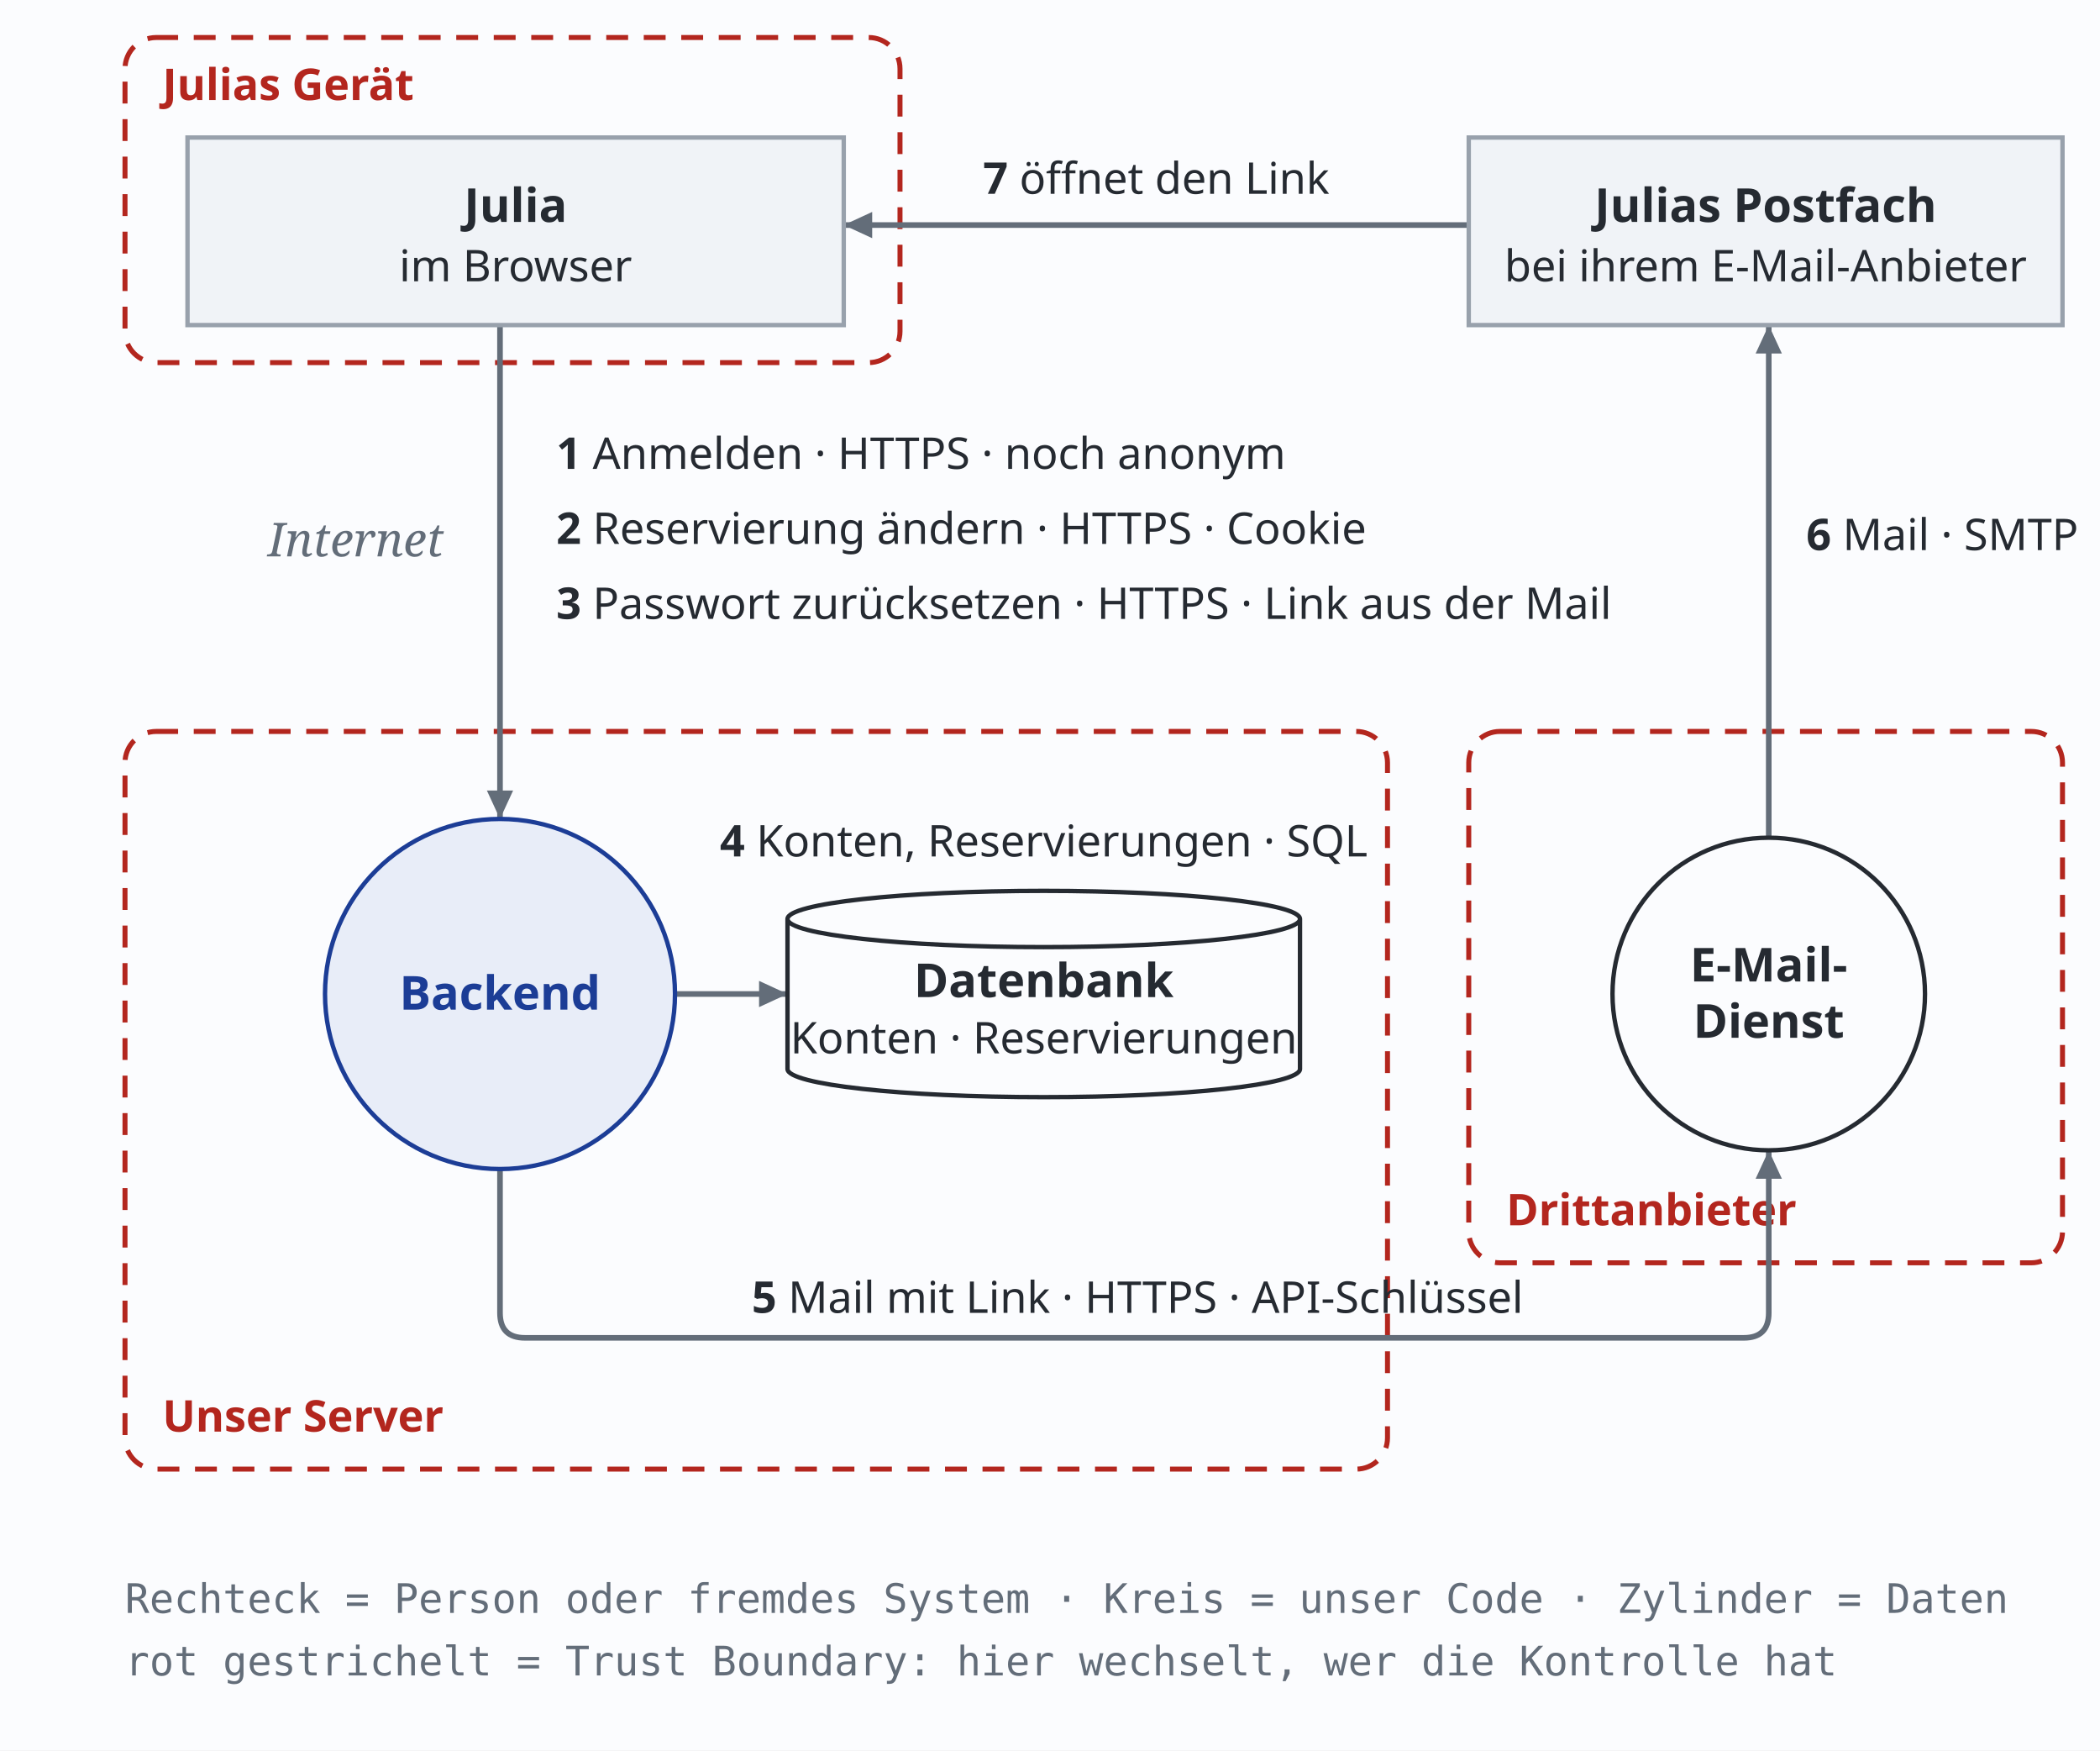
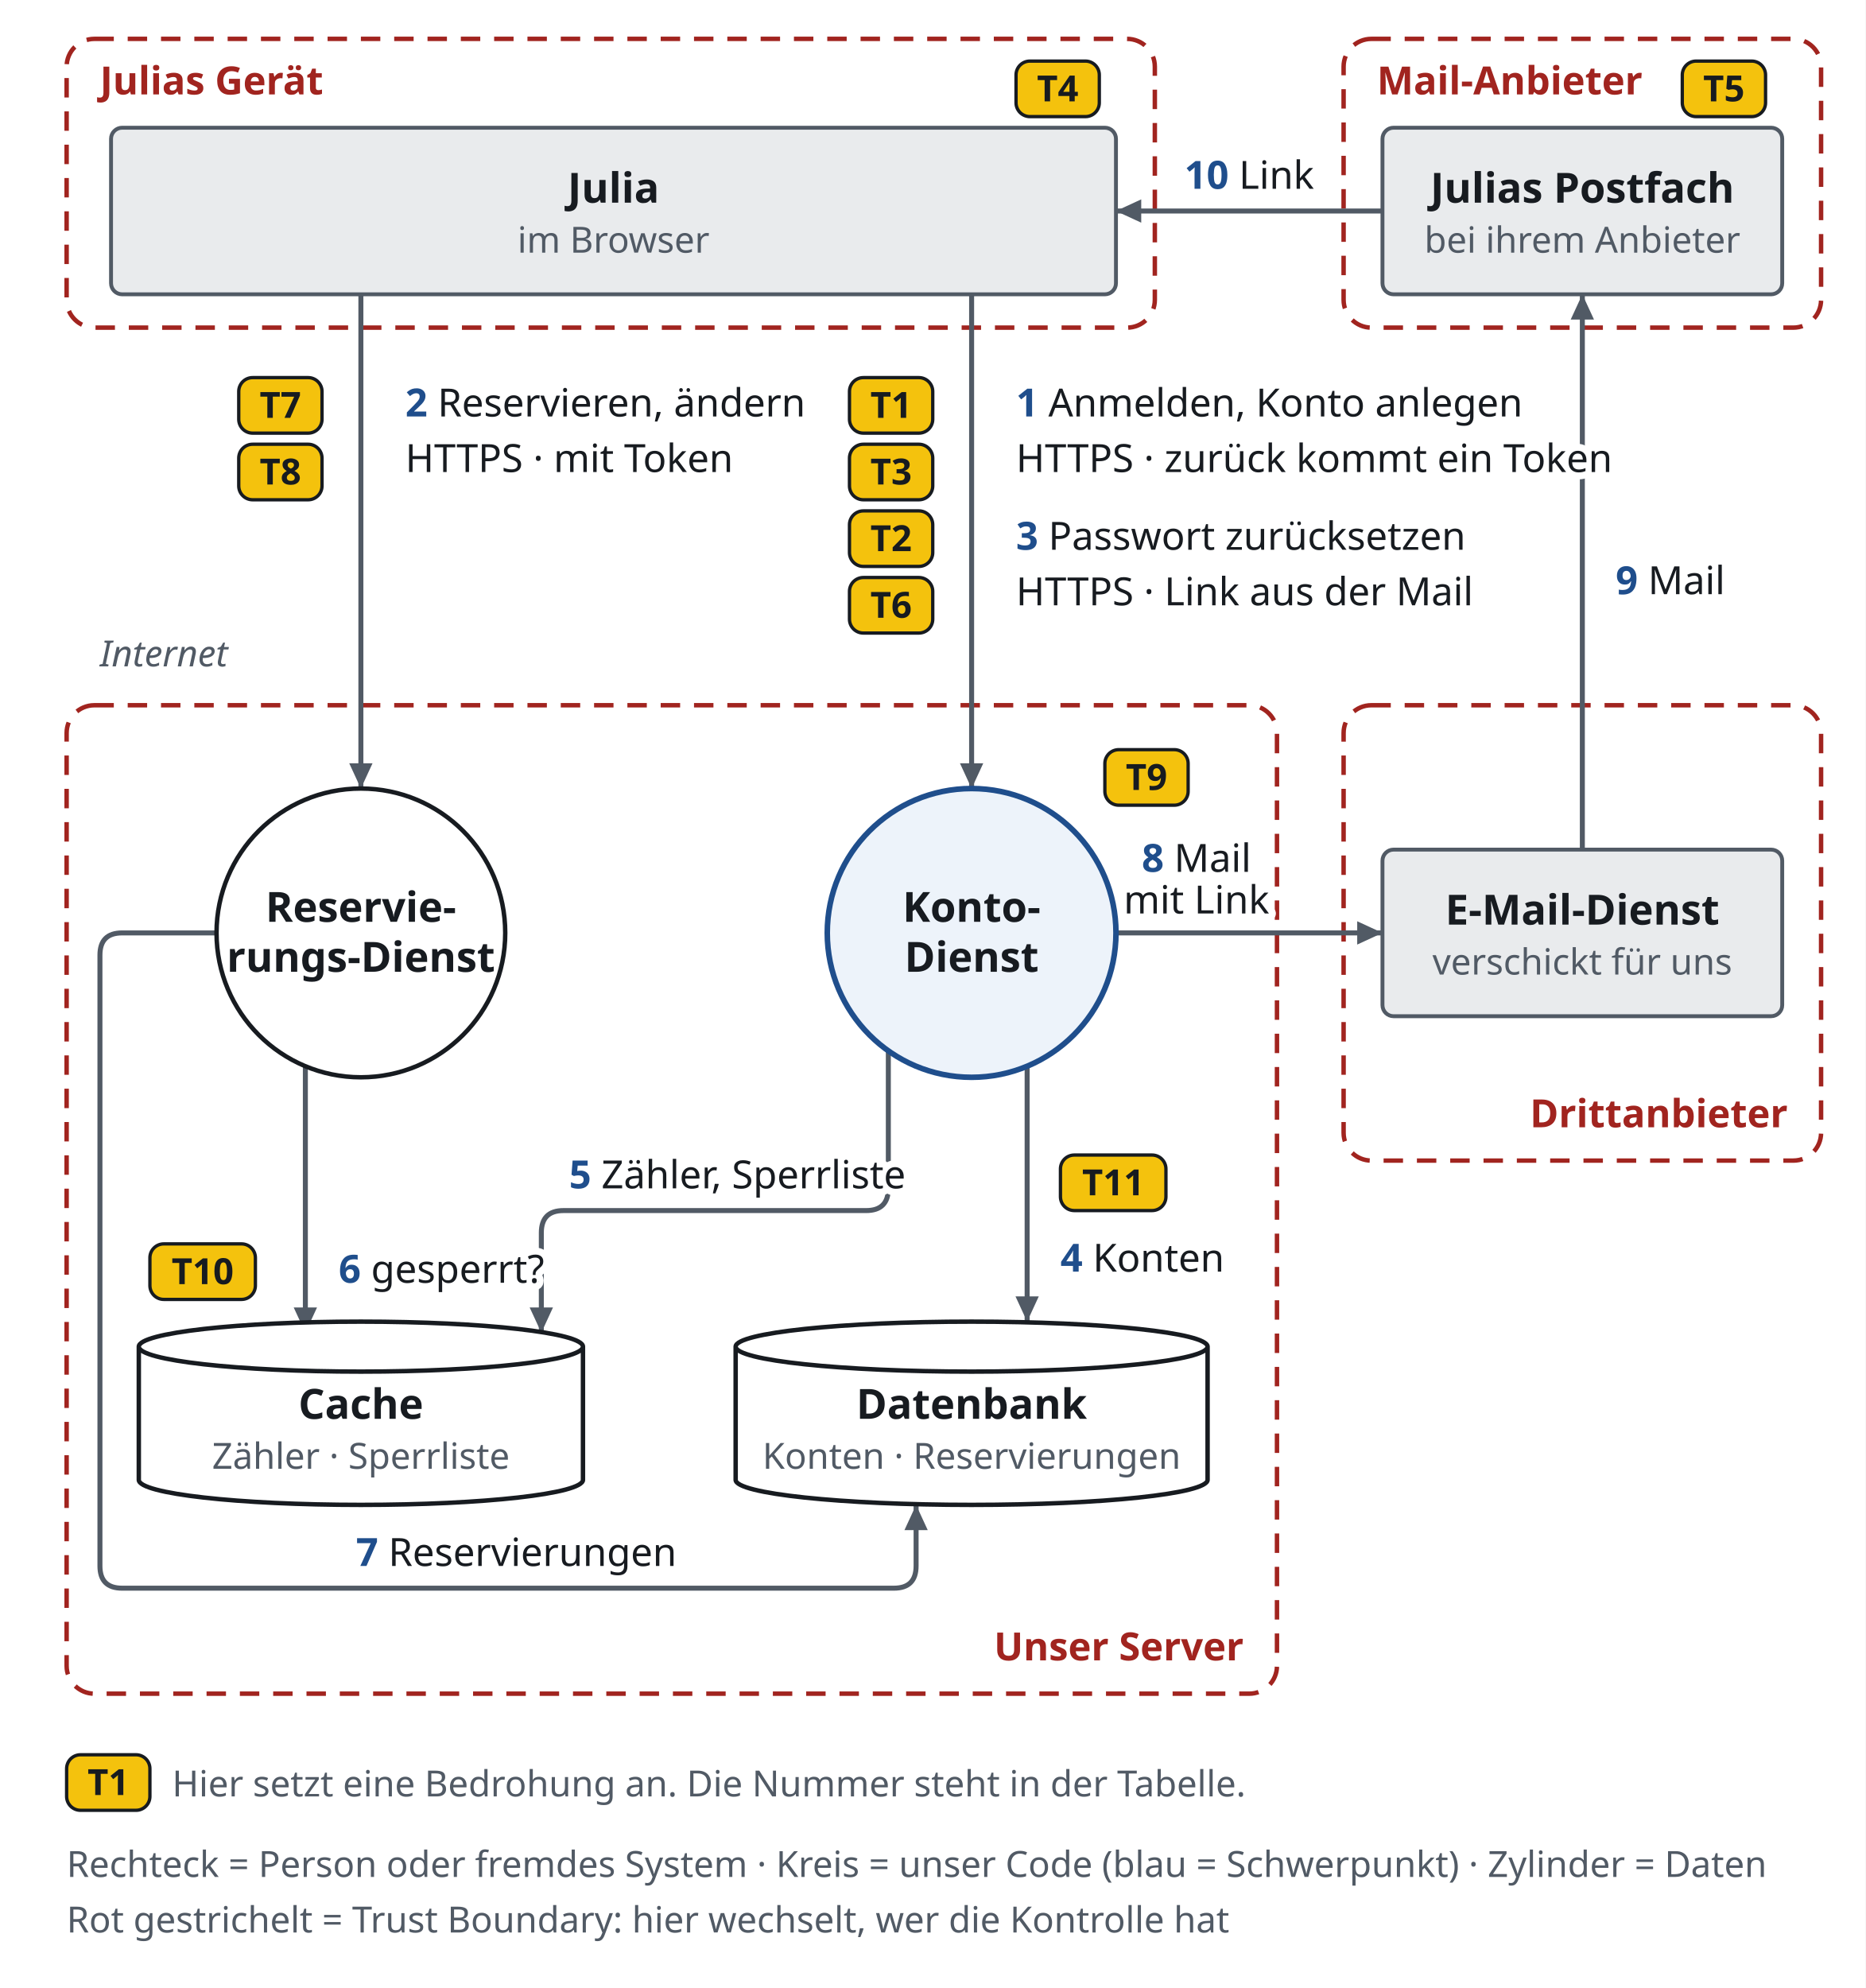
- <svg xmlns="http://www.w3.org/2000/svg" width="672" viewBox="0 0 672 560" role="img" aria-labelledby="tm-dfd-title tm-dfd-desc">
+ <svg xmlns="http://www.w3.org/2000/svg" width="672" viewBox="0 0 672 716" role="img" aria-labelledby="tm-title tm-desc">
  <style>
-     .paper { fill: #FBFCFE; } .gap { stroke: #FBFCFE; }
-     .ink-s { stroke: #252A31; } .ink-f { fill: #252A31; }
-     .muted-s { stroke: #636D79; } .muted-f { fill: #636D79; }
-     .soft-s { stroke: #98A1AC; }
-     .input { fill: #F0F3F7; stroke: #98A1AC; }
-     .acc { fill: #E8EDF8; stroke: #1C3D96; } .acc-f { fill: #1C3D96; }
-     .name { fill: #252A31; font: 600 15px Bahnschrift, "Segoe UI", sans-serif; }
-     .name-s { fill: #252A31; font: 600 14px Bahnschrift, "Segoe UI", sans-serif; }
-     .name-acc { fill: #1C3D96; font: 600 15px Bahnschrift, "Segoe UI", sans-serif; }
-     .mono { fill: #636D79; font: 400 13px "Cascadia Mono", Consolas, monospace; }
-     .aside { fill: #636D79; font: italic 400 15px "Sitka Text", Georgia, serif; }
-     .num { fill: #252A31; font: 600 13px "Cascadia Mono", Consolas, monospace; }
-     @media (prefers-color-scheme: dark) {
-       .paper { fill: #1F2E28; } .gap { stroke: #1F2E28; }
-       .ink-s { stroke: #E1E7DE; } .ink-f { fill: #E1E7DE; }
-       .muted-s { stroke: #9BAAA0; } .muted-f { fill: #9BAAA0; }
-       .soft-s { stroke: #6F8177; }
-       .input { fill: #26372F; stroke: #6F8177; }
-       .acc { fill: #2A3D46; stroke: #A9C9F1; } .acc-f { fill: #A9C9F1; }
-       .name, .name-s { fill: #E1E7DE; } .name-acc { fill: #A9C9F1; }
-       .mono, .aside { fill: #9BAAA0; } .num { fill: #E1E7DE; }
-     }
+     text { font-family: Barlow, "Segoe UI", system-ui, sans-serif; fill: #171B20; }
+     .name { font-size: 15px; font-weight: 700; }
+     .sub { font-size: 13px; fill: #515A65; }
+     .lbl { font-size: 14px; paint-order: stroke; stroke: #FFFFFF; stroke-width: 5px; stroke-linejoin: round; }
+     .num { font-weight: 700; fill: #1F4E8C; }
+     .note { font-size: 13px; fill: #515A65; }
+     .tb { fill: none; stroke: #A1241F; stroke-width: 1.6; stroke-dasharray: 7 5; }
+     .tb-l { font-size: 14px; font-weight: 700; fill: #A1241F; }
+     .actor { fill: #E9EBED; stroke: #515A65; stroke-width: 1.4; }
+     .proc { fill: #FFFFFF; stroke: #171B20; stroke-width: 1.6; }
+     .main { fill: #EDF3FA; stroke: #1F4E8C; stroke-width: 2; }
+     .store { fill: #FFFFFF; stroke: #171B20; stroke-width: 1.6; }
+     .flow { fill: none; stroke: #515A65; stroke-width: 1.8; }
+     .head { fill: #515A65; }
+     .chip { fill: #F4C20D; stroke: #171B20; stroke-width: 1.2; }
+     .chip-t { font-size: 13px; font-weight: 700; }
  </style>
-   <style>
-     .tb { fill: none; stroke: #B3261E; } .tb-f { fill: #B3261E; font: 600 14px Bahnschrift, "Segoe UI", sans-serif; }
-     .lbl { fill: #252A31; font: 400 14px Bahnschrift, "Segoe UI", sans-serif; }
-     .lbl-b { fill: #252A31; font: 600 14px Bahnschrift, "Segoe UI", sans-serif; }
-     @media (prefers-color-scheme: dark) {
-       .tb { stroke: #F0A29B; } .tb-f { fill: #F0A29B; } .lbl, .lbl-b { fill: #E1E7DE; }
-     }
-   </style>
-   <rect class="paper" x="0" y="0" width="672" height="560" />
-   <rect class="tb" x="40" y="12" width="248" height="104" rx="10" stroke-width="1.6" stroke-dasharray="7 5" />
-   <text class="tb-f" x="52" y="32" text-anchor="start">Julias Gerät</text>
-   <rect class="tb" x="40" y="234" width="404" height="236" rx="10" stroke-width="1.6" stroke-dasharray="7 5" />
-   <text class="tb-f" x="52" y="458" text-anchor="start">Unser Server</text>
-   <rect class="tb" x="470" y="234" width="190" height="170" rx="10" stroke-width="1.6" stroke-dasharray="7 5" />
-   <text class="tb-f" x="482" y="392" text-anchor="start">Drittanbieter</text>
-   <path class="muted-s" d="M160.0,104.0 L160.0,262.0" fill="none" stroke-width="1.8" />
-   <polygon class="muted-f" points="160.0,262.0 155.8,252.9 164.2,252.9" />
-   <path class="muted-s" d="M216.0,318.0 L252.0,318.0" fill="none" stroke-width="1.8" />
-   <polygon class="muted-f" points="252.0,318.0 242.9,322.2 242.9,313.8" />
-   <path class="muted-s" d="M160.0,374.0 L160.0,420.0 Q160.0,428.0 168.0,428.0 L558.0,428.0 Q566.0,428.0 566.0,420.0 L566.0,368.0" fill="none" stroke-width="1.8" />
-   <polygon class="muted-f" points="566.0,368.0 570.2,377.1 561.8,377.1" />
-   <path class="muted-s" d="M566.0,268.0 L566.0,104.0" fill="none" stroke-width="1.8" />
-   <polygon class="muted-f" points="566.0,104.0 570.2,113.1 561.8,113.1" />
-   <path class="muted-s" d="M470.0,72.0 L270.0,72.0" fill="none" stroke-width="1.8" />
-   <polygon class="muted-f" points="270.0,72.0 279.1,67.8 279.1,76.2" />
-   <text class="lbl" x="178" y="150" text-anchor="start">
-     <tspan class="lbl-b">1</tspan> Anmelden · HTTPS · noch anonym</text>
-   <text class="lbl" x="178" y="174" text-anchor="start">
-     <tspan class="lbl-b">2</tspan> Reservierung ändern · HTTPS · Cookie</text>
-   <text class="lbl" x="178" y="198" text-anchor="start">
-     <tspan class="lbl-b">3</tspan> Passwort zurücksetzen · HTTPS · Link aus der Mail</text>
-   <text class="aside" x="142" y="178" text-anchor="end">Internet</text>
-   <text class="lbl" x="334" y="274" text-anchor="middle">
-     <tspan class="lbl-b">4</tspan> Konten, Reservierungen · SQL</text>
-   <text class="lbl" x="364" y="420" text-anchor="middle">
-     <tspan class="lbl-b">5</tspan> Mail mit Link · HTTPS · API-Schlüssel</text>
-   <text class="lbl" x="578" y="176" text-anchor="start">
-     <tspan class="lbl-b">6</tspan> Mail · SMTP</text>
-   <text class="lbl" x="370" y="62" text-anchor="middle">
-     <tspan class="lbl-b">7</tspan> öffnet den Link</text>
-   <rect class="input" x="60" y="44" width="210" height="60" stroke-width="1.4" />
-   <text class="name" x="165.0" y="71.0" text-anchor="middle">Julia</text>
-   <text class="lbl" x="165.0" y="90.0" text-anchor="middle">im Browser</text>
-   <rect class="input" x="470" y="44" width="190" height="60" stroke-width="1.4" />
-   <text class="name" x="565.0" y="71.0" text-anchor="middle">Julias Postfach</text>
-   <text class="lbl" x="565.0" y="90.0" text-anchor="middle">bei ihrem E-Mail-Anbieter</text>
-   <circle class="acc" cx="160" cy="318" r="56" stroke-width="1.4" />
-   <text class="name-acc" x="160" y="323" text-anchor="middle">Backend</text>
-   <circle class="paper ink-s" cx="566" cy="318" r="50" stroke-width="1.4" />
-   <text class="name" x="566" y="314" text-anchor="middle">E-Mail-</text>
-   <text class="name" x="566" y="332" text-anchor="middle">Dienst</text>
-   <path class="paper ink-s" stroke-width="1.4" d="M252.0,294 V342 A82.0,9 0 0 0 416.0,342 V294 A82.0,9 0 0 0 252.0,294 A82.0,9 0 0 0 416.0,294" />
-   <text class="name" x="334" y="319" text-anchor="middle">Datenbank</text>
-   <text class="lbl" x="334" y="337" text-anchor="middle">Konten · Reservierungen</text>
-   <text class="mono" x="40" y="516">Rechteck = Person oder fremdes System · Kreis = unser Code · Zylinder = Daten</text>
-   <text class="mono" x="40" y="536">rot gestrichelt = Trust Boundary: hier wechselt, wer die Kontrolle hat</text>
+   <rect x="0" y="0" width="672" height="716" fill="#FFFFFF" />
+   <rect class="tb" x="24" y="14" width="392" height="104" rx="10" />
+   <text class="tb-l" x="36" y="34" text-anchor="start">Julias Gerät</text>
+   <rect class="tb" x="484" y="14" width="172" height="104" rx="10" />
+   <text class="tb-l" x="496" y="34" text-anchor="start">Mail-Anbieter</text>
+   <rect class="tb" x="24" y="254" width="436" height="356" rx="10" />
+   <text class="tb-l" x="448" y="598" text-anchor="end">Unser Server</text>
+   <rect class="tb" x="484" y="254" width="172" height="164" rx="10" />
+   <text class="tb-l" x="644" y="406" text-anchor="end">Drittanbieter</text>
+   <text class="note" x="36" y="240" font-style="italic">Internet</text>
+   <path class="flow" d="M130.0,106.0 L130.0,284.0" />
+   <polygon class="head" points="130.0,284.0 125.8,274.9 134.2,274.9" />
+   <path class="flow" d="M350.0,106.0 L350.0,284.0" />
+   <polygon class="head" points="350.0,284.0 345.8,274.9 354.2,274.9" />
+   <path class="flow" d="M402.0,336.0 L498.0,336.0" />
+   <polygon class="head" points="498.0,336.0 488.9,340.2 488.9,331.8" />
+   <path class="flow" d="M570.0,306.0 L570.0,106.0" />
+   <polygon class="head" points="570.0,106.0 574.2,115.1 565.8,115.1" />
+   <path class="flow" d="M498.0,76.0 L402.0,76.0" />
+   <polygon class="head" points="402.0,76.0 411.1,71.8 411.1,80.2" />
+   <path class="flow" d="M110.0,384.0 L110.0,480.0" />
+   <polygon class="head" points="110.0,480.0 105.8,470.9 114.2,470.9" />
+   <path class="flow" d="M370.0,384.0 L370.0,476.0" />
+   <polygon class="head" points="370.0,476.0 365.8,466.9 374.2,466.9" />
+   <path class="flow" d="M320.0,378.5 L320.0,428.0 Q320.0,436.0 312.0,436.0 L203.0,436.0 Q195.0,436.0 195.0,444.0 L195.0,480.0" />
+   <polygon class="head" points="195.0,480.0 190.8,470.9 199.2,470.9" />
+   <path class="flow" d="M78.0,336.0 L44.0,336.0 Q36.0,336.0 36.0,344.0 L36.0,564.0 Q36.0,572.0 44.0,572.0 L322.0,572.0 Q330.0,572.0 330.0,564.0 L330.0,542.0" />
+   <polygon class="head" points="330.0,542.0 334.2,551.1 325.8,551.1" />
+   <text class="lbl" x="146" y="150" text-anchor="start">
+     <tspan class="num">2</tspan> Reservieren, ändern</text>
+   <text class="lbl" x="146" y="170" text-anchor="start">HTTPS · mit Token</text>
+   <text class="lbl" x="366" y="150" text-anchor="start">
+     <tspan class="num">1</tspan> Anmelden, Konto anlegen</text>
+   <text class="lbl" x="366" y="170" text-anchor="start">HTTPS · zurück kommt ein Token</text>
+   <text class="lbl" x="366" y="198" text-anchor="start">
+     <tspan class="num">3</tspan> Passwort zurücksetzen</text>
+   <text class="lbl" x="366" y="218" text-anchor="start">HTTPS · Link aus der Mail</text>
+   <text class="lbl" x="431" y="314" text-anchor="middle">
+     <tspan class="num">8</tspan> Mail</text>
+   <text class="lbl" x="431" y="329" text-anchor="middle">mit Link</text>
+   <text class="lbl" x="582" y="214" text-anchor="start">
+     <tspan class="num">9</tspan> Mail</text>
+   <text class="lbl" x="450" y="68" text-anchor="middle">
+     <tspan class="num">10</tspan> Link</text>
+   <text class="lbl" x="382" y="458" text-anchor="start">
+     <tspan class="num">4</tspan> Konten</text>
+   <text class="lbl" x="205" y="428" text-anchor="start">
+     <tspan class="num">5</tspan> Zähler, Sperrliste</text>
+   <text class="lbl" x="122" y="462" text-anchor="start">
+     <tspan class="num">6</tspan> gesperrt?</text>
+   <text class="lbl" x="186" y="564" text-anchor="middle">
+     <tspan class="num">7</tspan> Reservierungen</text>
+   <rect class="actor" x="40" y="46" width="362" height="60" rx="4" />
+   <text class="name" x="221.0" y="73.0" text-anchor="middle">Julia</text>
+   <text class="sub" x="221.0" y="91.0" text-anchor="middle">im Browser</text>
+   <rect class="actor" x="498" y="46" width="144" height="60" rx="4" />
+   <text class="name" x="570.0" y="73.0" text-anchor="middle">Julias Postfach</text>
+   <text class="sub" x="570.0" y="91.0" text-anchor="middle">bei ihrem Anbieter</text>
+   <rect class="actor" x="498" y="306" width="144" height="60" rx="4" />
+   <text class="name" x="570.0" y="333.0" text-anchor="middle">E-Mail-Dienst</text>
+   <text class="sub" x="570.0" y="351.0" text-anchor="middle">verschickt für uns</text>
+   <circle class="proc" cx="130" cy="336" r="52" />
+   <text class="name" x="130" y="332" text-anchor="middle">Reservie-</text>
+   <text class="name" x="130" y="350" text-anchor="middle">rungs-Dienst</text>
+   <circle class="main" cx="350" cy="336" r="52" />
+   <text class="name" x="350" y="332" text-anchor="middle">Konto-</text>
+   <text class="name" x="350" y="350" text-anchor="middle">Dienst</text>
+   <path class="store" d="M50.0,485 V533 A80.0,9 0 0 0 210.0,533 V485 A80.0,9 0 0 0 50.0,485 A80.0,9 0 0 0 210.0,485" />
+   <text class="name" x="130" y="511" text-anchor="middle">Cache</text>
+   <text class="sub" x="130" y="529" text-anchor="middle">Zähler · Sperrliste</text>
+   <path class="store" d="M265.0,485 V533 A85.0,9 0 0 0 435.0,533 V485 A85.0,9 0 0 0 265.0,485 A85.0,9 0 0 0 435.0,485" />
+   <text class="name" x="350" y="511" text-anchor="middle">Datenbank</text>
+   <text class="sub" x="350" y="529" text-anchor="middle">Konten · Reservierungen</text>
+   <rect class="chip" x="306" y="136" width="30" height="20" rx="5" />
+   <text class="chip-t" x="321.0" y="150.5" text-anchor="middle">T1</text>
+   <rect class="chip" x="306" y="160" width="30" height="20" rx="5" />
+   <text class="chip-t" x="321.0" y="174.5" text-anchor="middle">T3</text>
+   <rect class="chip" x="306" y="184" width="30" height="20" rx="5" />
+   <text class="chip-t" x="321.0" y="198.5" text-anchor="middle">T2</text>
+   <rect class="chip" x="306" y="208" width="30" height="20" rx="5" />
+   <text class="chip-t" x="321.0" y="222.5" text-anchor="middle">T6</text>
+   <rect class="chip" x="86" y="136" width="30" height="20" rx="5" />
+   <text class="chip-t" x="101.0" y="150.5" text-anchor="middle">T7</text>
+   <rect class="chip" x="86" y="160" width="30" height="20" rx="5" />
+   <text class="chip-t" x="101.0" y="174.5" text-anchor="middle">T8</text>
+   <rect class="chip" x="366" y="22" width="30" height="20" rx="5" />
+   <text class="chip-t" x="381.0" y="36.5" text-anchor="middle">T4</text>
+   <rect class="chip" x="606" y="22" width="30" height="20" rx="5" />
+   <text class="chip-t" x="621.0" y="36.5" text-anchor="middle">T5</text>
+   <rect class="chip" x="398" y="270" width="30" height="20" rx="5" />
+   <text class="chip-t" x="413.0" y="284.5" text-anchor="middle">T9</text>
+   <rect class="chip" x="54" y="448" width="38" height="20" rx="5" />
+   <text class="chip-t" x="73.0" y="462.5" text-anchor="middle">T10</text>
+   <rect class="chip" x="382" y="416" width="38" height="20" rx="5" />
+   <text class="chip-t" x="401.0" y="430.5" text-anchor="middle">T11</text>
+   <rect class="chip" x="24" y="632" width="30" height="20" rx="5" />
+   <text class="chip-t" x="39.0" y="646.5" text-anchor="middle">T1</text>
+   <text class="note" x="62" y="647">Hier setzt eine Bedrohung an. Die Nummer steht in der Tabelle.</text>
+   <text class="note" x="24" y="676">Rechteck = Person oder fremdes System · Kreis = unser Code (blau = Schwerpunkt) · Zylinder = Daten</text>
+   <text class="note" x="24" y="696">Rot gestrichelt = Trust Boundary: hier wechselt, wer die Kontrolle hat</text>
</svg>
